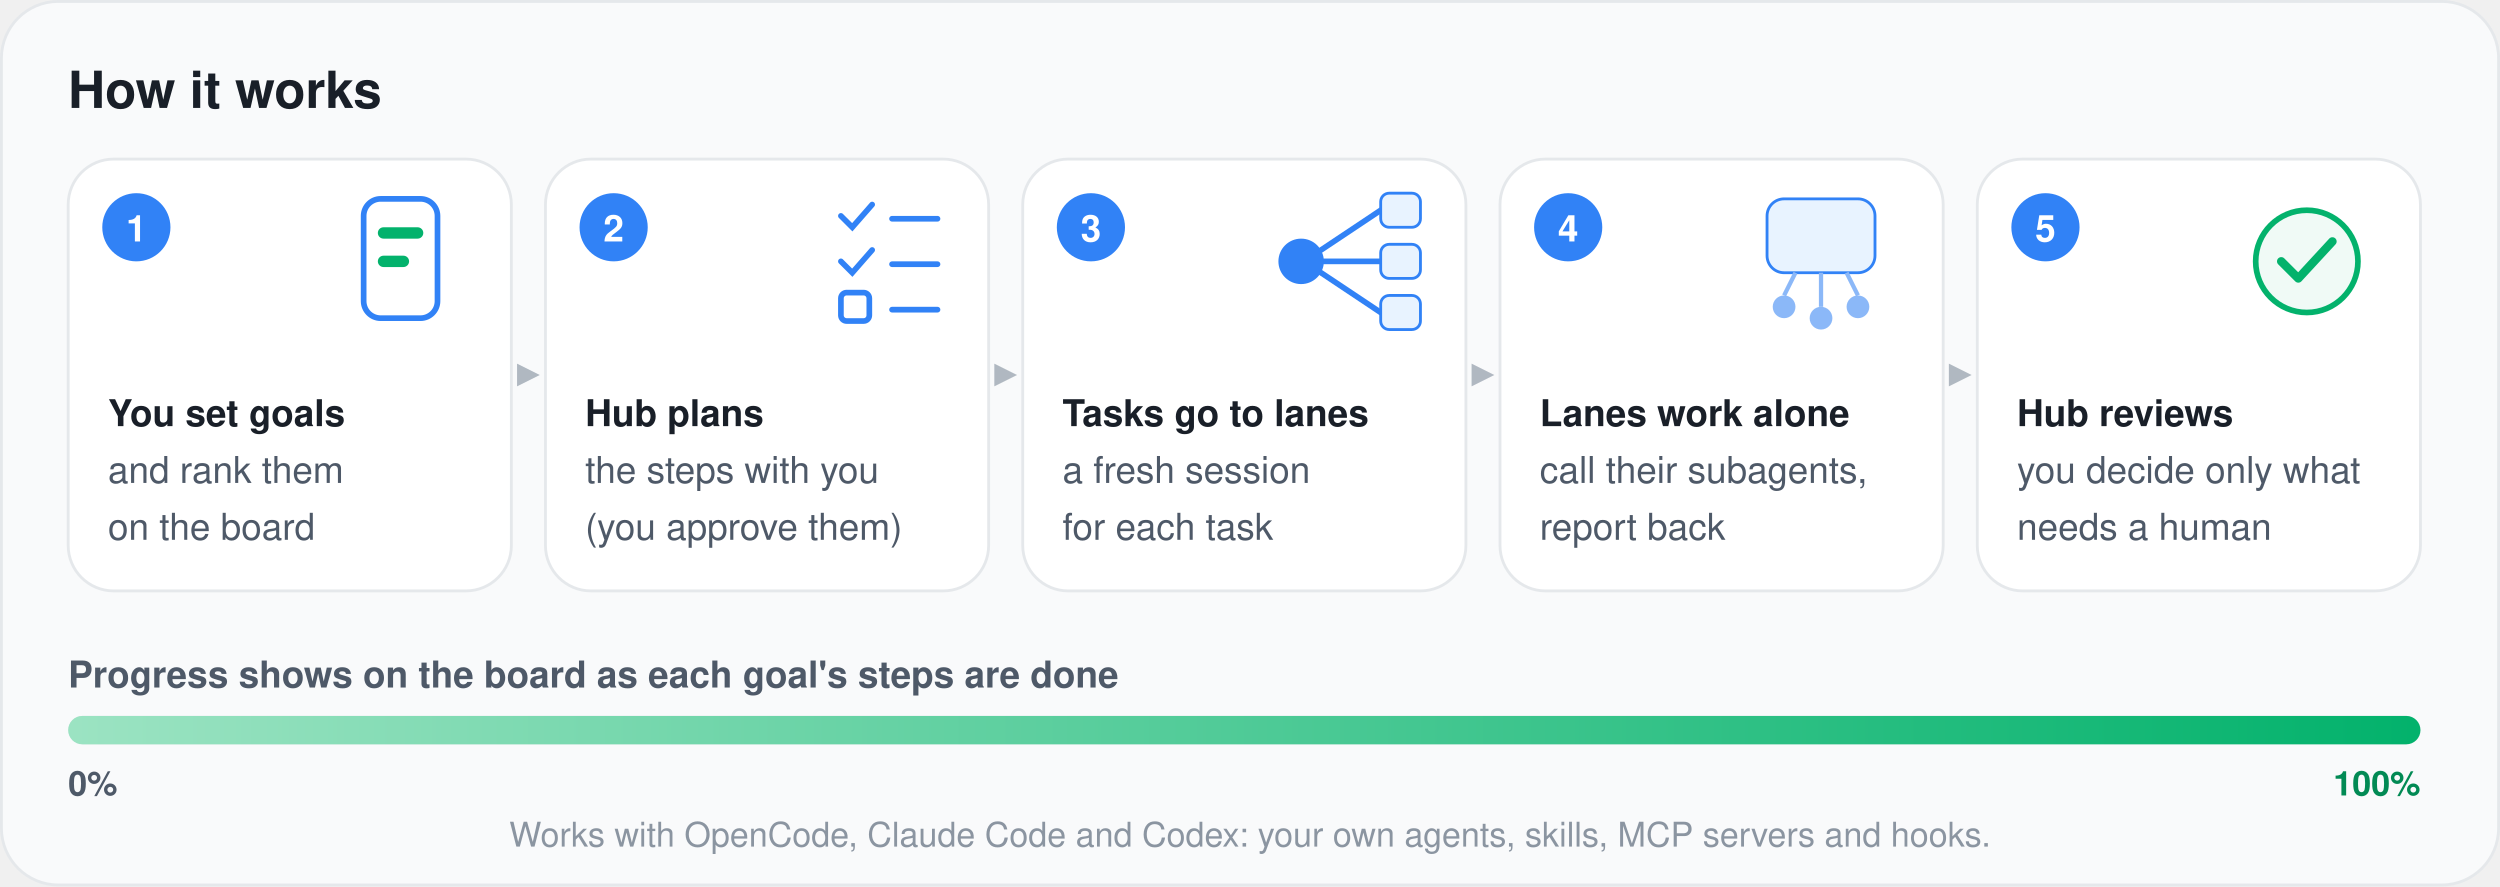
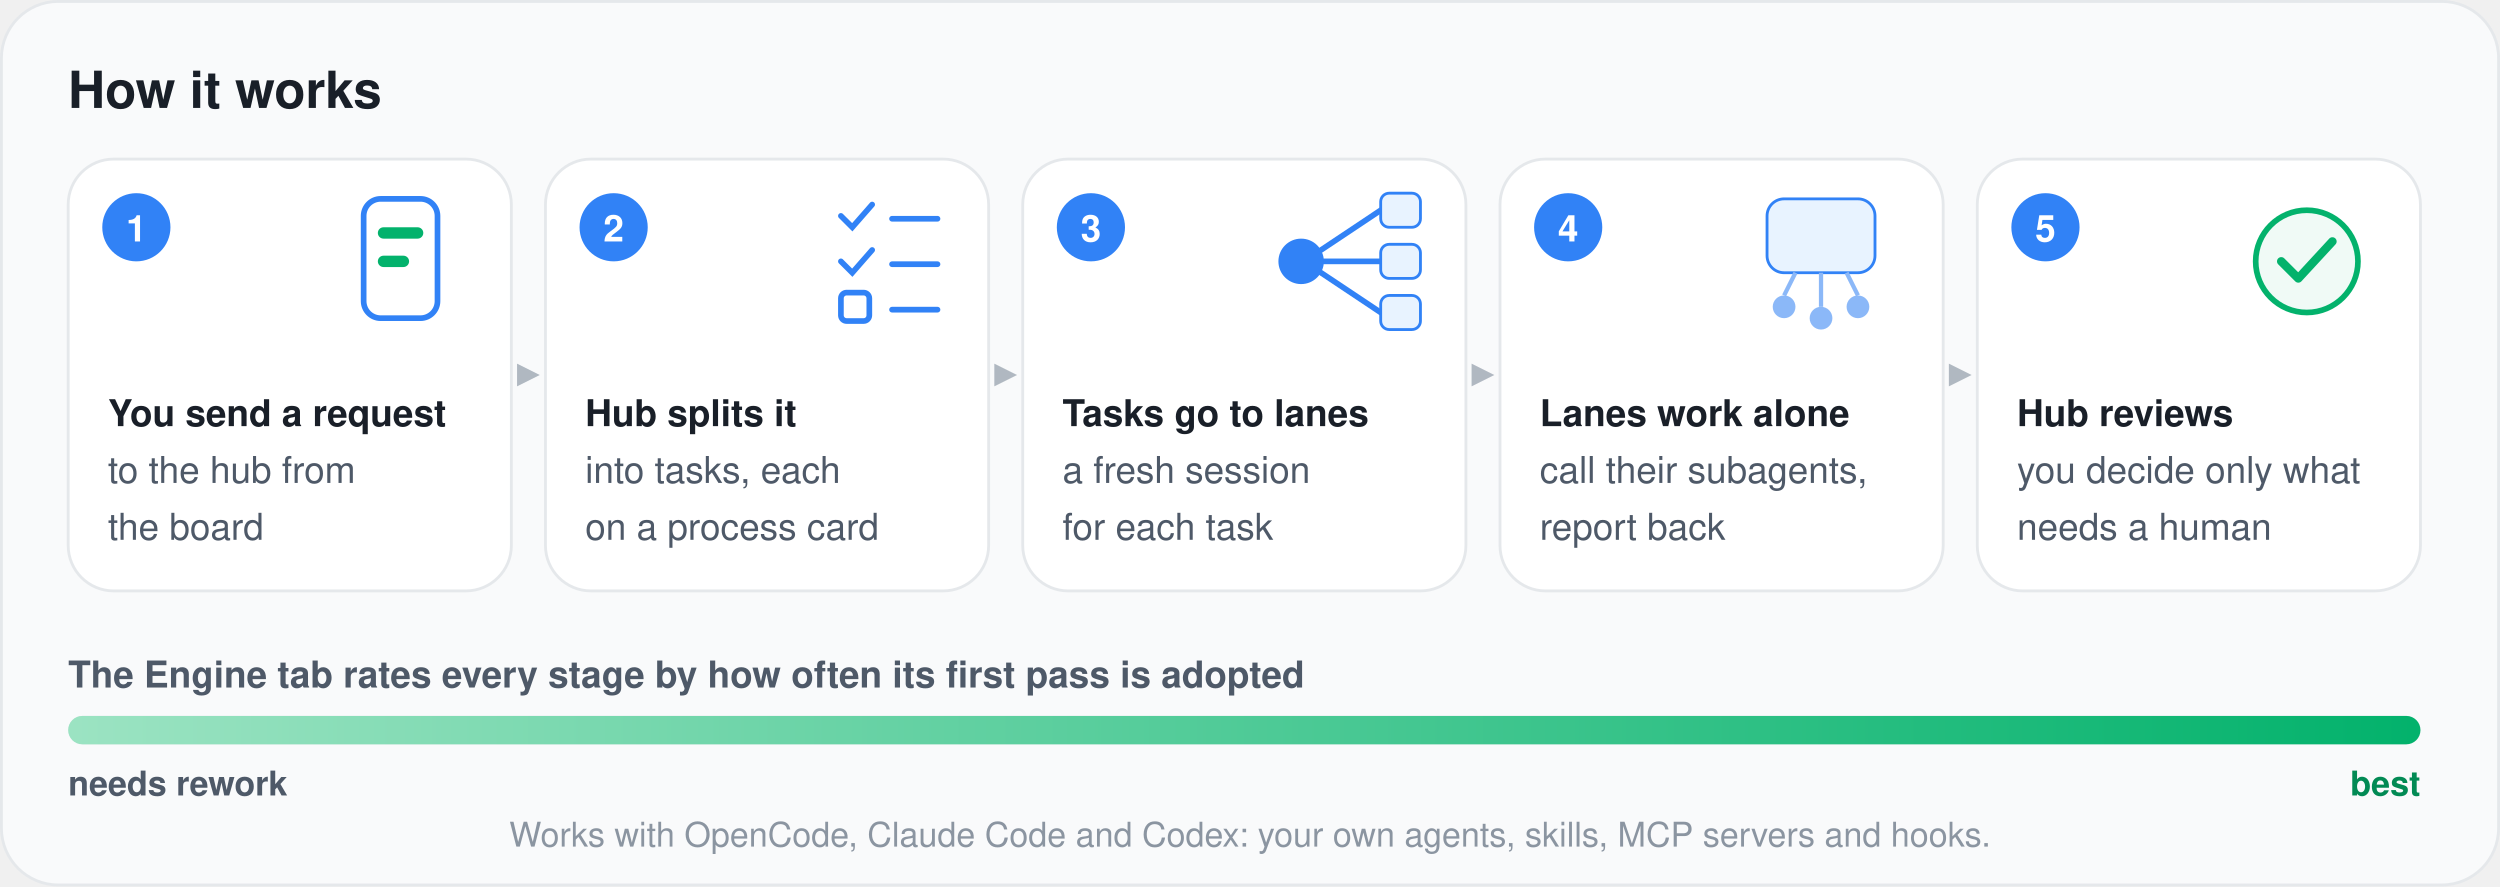
<svg xmlns="http://www.w3.org/2000/svg" viewBox="0 0 880 312" width="880" height="312" font-family="-apple-system, BlinkMacSystemFont, 'Segoe UI', Helvetica, Arial, sans-serif" role="img" aria-labelledby="t d">
  <defs>
    <linearGradient id="pg" x1="0" x2="1" y1="0" y2="0">
      <stop offset="0" stop-color="#9be3c2" />
      <stop offset="1" stop-color="#03b26c" />
    </linearGradient>
  </defs>
  <rect x="0.5" y="0.5" width="879" height="311" rx="20" fill="#f9fafb" stroke="#e5e8eb" />
  <text x="24" y="38" font-size="18" font-weight="700" fill="#191f28">How it works</text>
  <g font-size="13" fill="#191f28">
    <rect x="24" y="56" width="156" height="152" rx="16" fill="#ffffff" stroke="#e5e8eb" />
    <circle cx="48" cy="80" r="12" fill="#3182f6" />
    <text x="48" y="85" text-anchor="middle" font-size="13" font-weight="700" fill="#ffffff">1</text>
    <rect x="128" y="70" width="26" height="42" rx="6" fill="none" stroke="#3182f6" stroke-width="2" />
    <rect x="133" y="80" width="16" height="4" rx="2" fill="#03b26c" />
    <rect x="133" y="90" width="11" height="4" rx="2" fill="#03b26c" />
-     <text x="38" y="150" font-weight="700">You set goals</text>
-     <text x="38" y="170" fill="#4e5968">and rank them</text>
-     <text x="38" y="190" fill="#4e5968">on the board</text>
+     <text x="38" y="150" font-weight="700">You send a request</text>
+     <text x="38" y="170" fill="#4e5968">to the hub from</text>
+     <text x="38" y="190" fill="#4e5968">the board</text>
    <rect x="192" y="56" width="156" height="152" rx="16" fill="#ffffff" stroke="#e5e8eb" />
    <circle cx="216" cy="80" r="12" fill="#3182f6" />
    <text x="216" y="85" text-anchor="middle" font-size="13" font-weight="700" fill="#ffffff">2</text>
    <g stroke="#3182f6" stroke-width="2" stroke-linecap="round" fill="none">
      <path d="M296 76 l4 4 7-8" />
      <path d="M314 77 h16" />
      <path d="M296 92 l4 4 7-8" />
      <path d="M314 93 h16" />
      <rect x="296" y="103" width="10" height="10" rx="2" />
      <path d="M314 109 h16" />
    </g>
-     <text x="206" y="150" font-weight="700">Hub plans</text>
-     <text x="206" y="170" fill="#4e5968">the steps with you</text>
-     <text x="206" y="190" fill="#4e5968">(you approve them)</text>
+     <text x="206" y="150" font-weight="700">Hub splits it</text>
+     <text x="206" y="170" fill="#4e5968">into tasks, each</text>
+     <text x="206" y="190" fill="#4e5968">on a process card</text>
    <rect x="360" y="56" width="156" height="152" rx="16" fill="#ffffff" stroke="#e5e8eb" />
    <circle cx="384" cy="80" r="12" fill="#3182f6" />
    <text x="384" y="85" text-anchor="middle" font-size="13" font-weight="700" fill="#ffffff">3</text>
    <g stroke="#3182f6" stroke-width="2" fill="none" stroke-linecap="round">
      <circle cx="458" cy="92" r="7" fill="#3182f6" />
      <path d="M465 88 L486 74" />
      <path d="M466 92 L486 92" />
      <path d="M465 96 L486 110" />
    </g>
    <rect x="486" y="68" width="14" height="12" rx="3" fill="#e8f3ff" stroke="#3182f6" />
    <rect x="486" y="86" width="14" height="12" rx="3" fill="#e8f3ff" stroke="#3182f6" />
    <rect x="486" y="104" width="14" height="12" rx="3" fill="#e8f3ff" stroke="#3182f6" />
    <text x="374" y="150" font-weight="700">Tasks go to lanes</text>
    <text x="374" y="170" fill="#4e5968">a fresh session</text>
    <text x="374" y="190" fill="#4e5968">for each task</text>
    <rect x="528" y="56" width="156" height="152" rx="16" fill="#ffffff" stroke="#e5e8eb" />
    <circle cx="552" cy="80" r="12" fill="#3182f6" />
    <text x="552" y="85" text-anchor="middle" font-size="13" font-weight="700" fill="#ffffff">4</text>
    <rect x="622" y="70" width="38" height="26" rx="6" fill="#e8f3ff" stroke="#3182f6" />
    <g fill="#8bb8f8">
      <circle cx="628" cy="108" r="4" />
      <circle cx="641" cy="112" r="4" />
      <circle cx="654" cy="108" r="4" />
    </g>
    <g stroke="#8bb8f8" stroke-width="1.5">
      <path d="M632 96 L628 104" />
      <path d="M641 96 L641 108" />
      <path d="M650 96 L654 104" />
    </g>
    <text x="542" y="150" font-weight="700">Lanes work alone</text>
    <text x="542" y="170" fill="#4e5968">call their subagents,</text>
    <text x="542" y="190" fill="#4e5968">report back</text>
    <rect x="696" y="56" width="156" height="152" rx="16" fill="#ffffff" stroke="#e5e8eb" />
    <circle cx="720" cy="80" r="12" fill="#3182f6" />
    <text x="720" y="85" text-anchor="middle" font-size="13" font-weight="700" fill="#ffffff">5</text>
    <circle cx="812" cy="92" r="18" fill="#f0faf6" stroke="#03b26c" stroke-width="2" />
    <path d="M803 92 l6 6 12-13" stroke="#03b26c" stroke-width="3" fill="none" stroke-linecap="round" stroke-linejoin="round" />
    <text x="710" y="150" font-weight="700">Hub reviews</text>
    <text x="710" y="170" fill="#4e5968">you decide only what</text>
    <text x="710" y="190" fill="#4e5968">needs a human</text>
  </g>
  <g fill="#b0b8c1">
    <path d="M182 128 l8 4 -8 4 z" />
    <path d="M350 128 l8 4 -8 4 z" />
    <path d="M518 128 l8 4 -8 4 z" />
    <path d="M686 128 l8 4 -8 4 z" />
  </g>
-   <text x="24" y="242" font-size="13" font-weight="600" fill="#4e5968">Progress shows on the board as each goal's steps are done</text>
+   <text x="24" y="242" font-size="13" font-weight="600" fill="#4e5968">The Engine tab rates every stage by how often its first pass is adopted</text>
  <rect x="24" y="252" width="828" height="10" rx="5" fill="#e5e8eb" />
  <rect x="24" y="252" width="828" height="10" rx="5" fill="url(#pg)" />
-   <text x="24" y="280" font-size="12" font-weight="700" fill="#4e5968">0%</text>
-   <text x="852" y="280" text-anchor="end" font-size="12" font-weight="700" fill="#028a54">100%</text>
+   <text x="24" y="280" font-size="12" font-weight="700" fill="#4e5968">needs rework</text>
+   <text x="852" y="280" text-anchor="end" font-size="12" font-weight="700" fill="#028a54">best</text>
  <text x="440" y="298" text-anchor="middle" font-size="12" fill="#8b95a1">Works with OpenCode, Claude Code and Codex: your own agents, skills, MCP servers and hooks.</text>
</svg>
